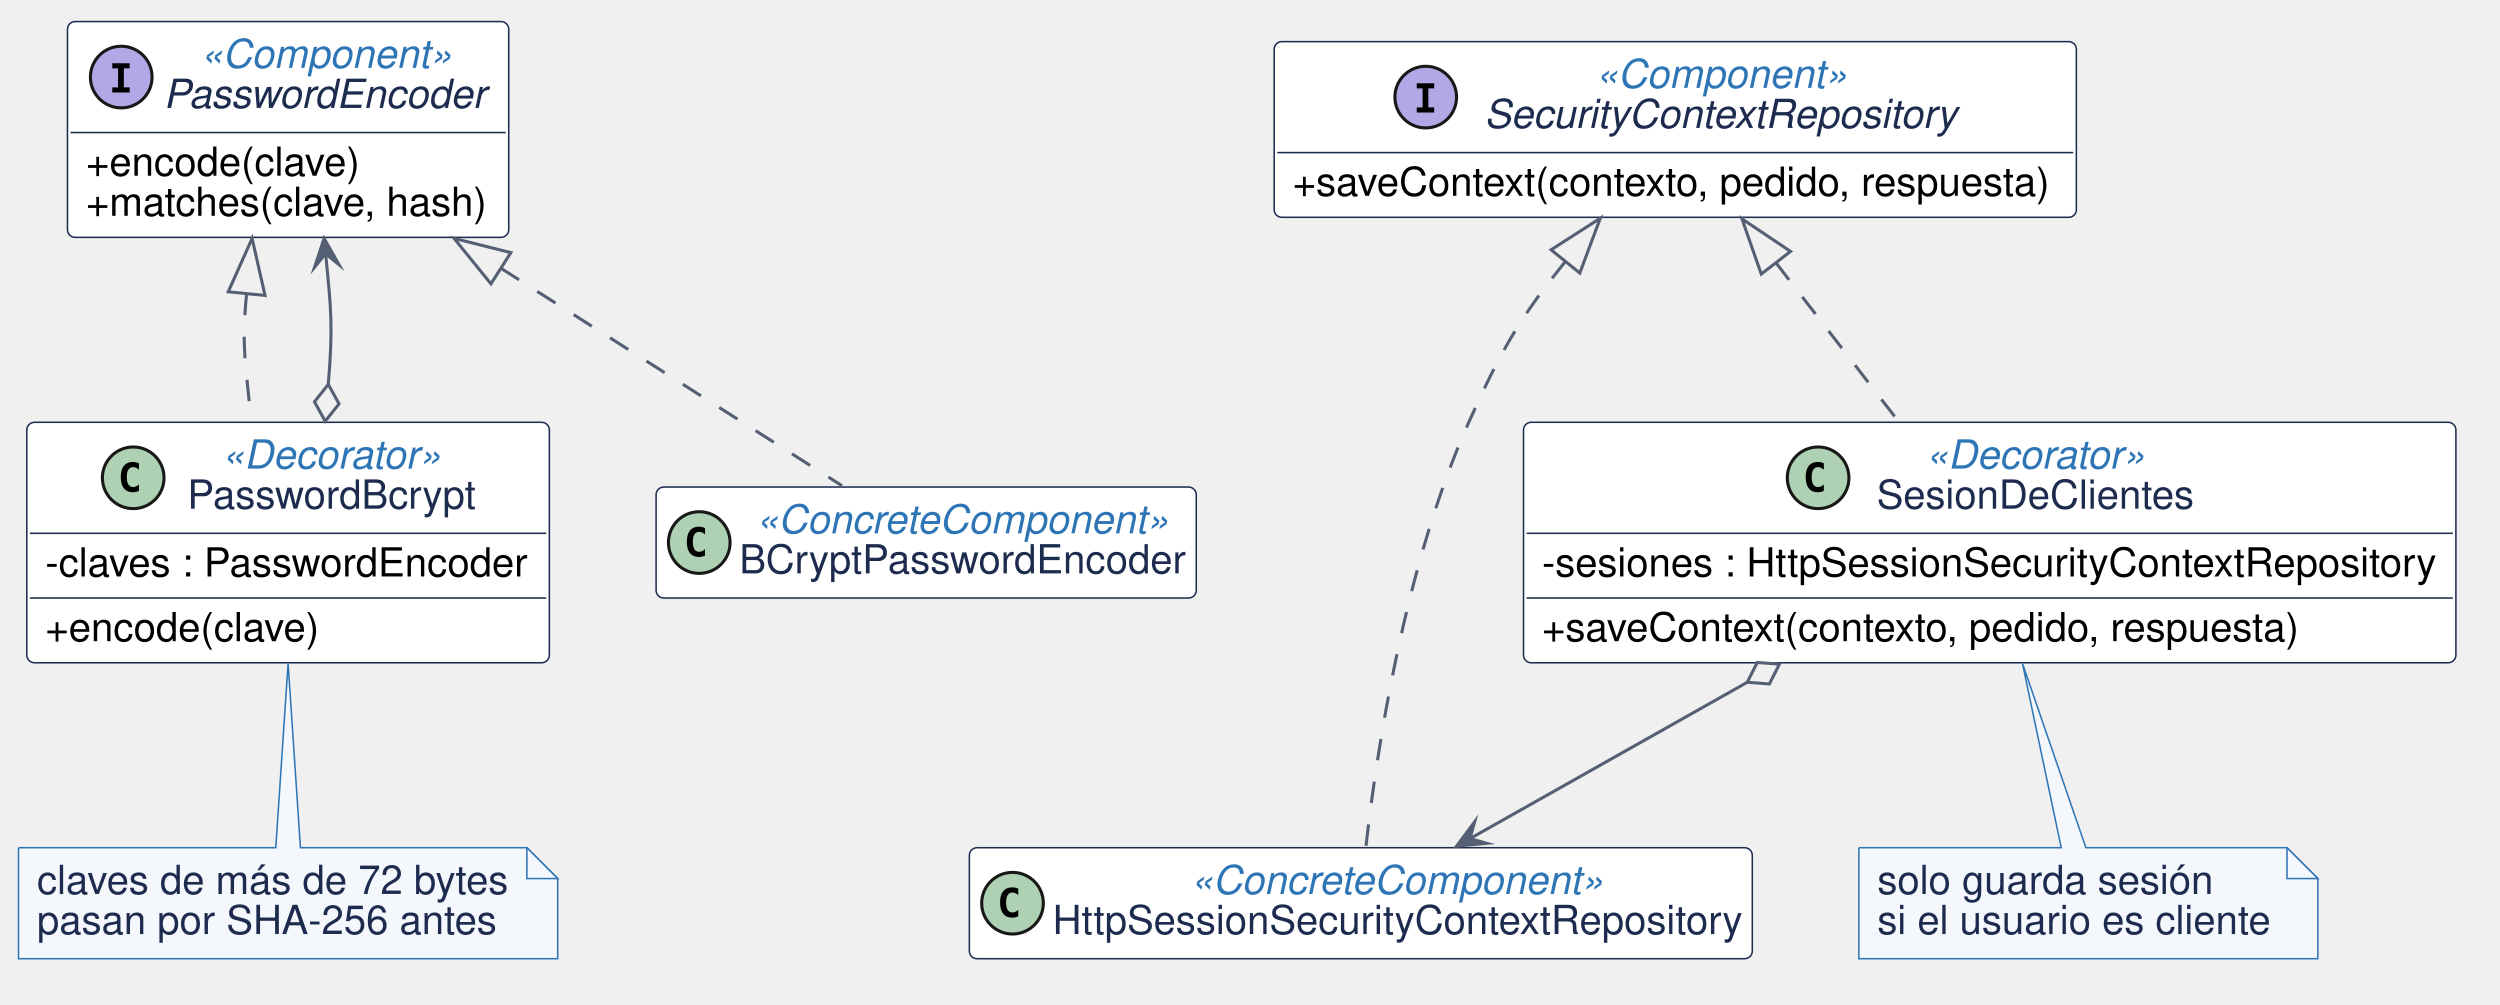
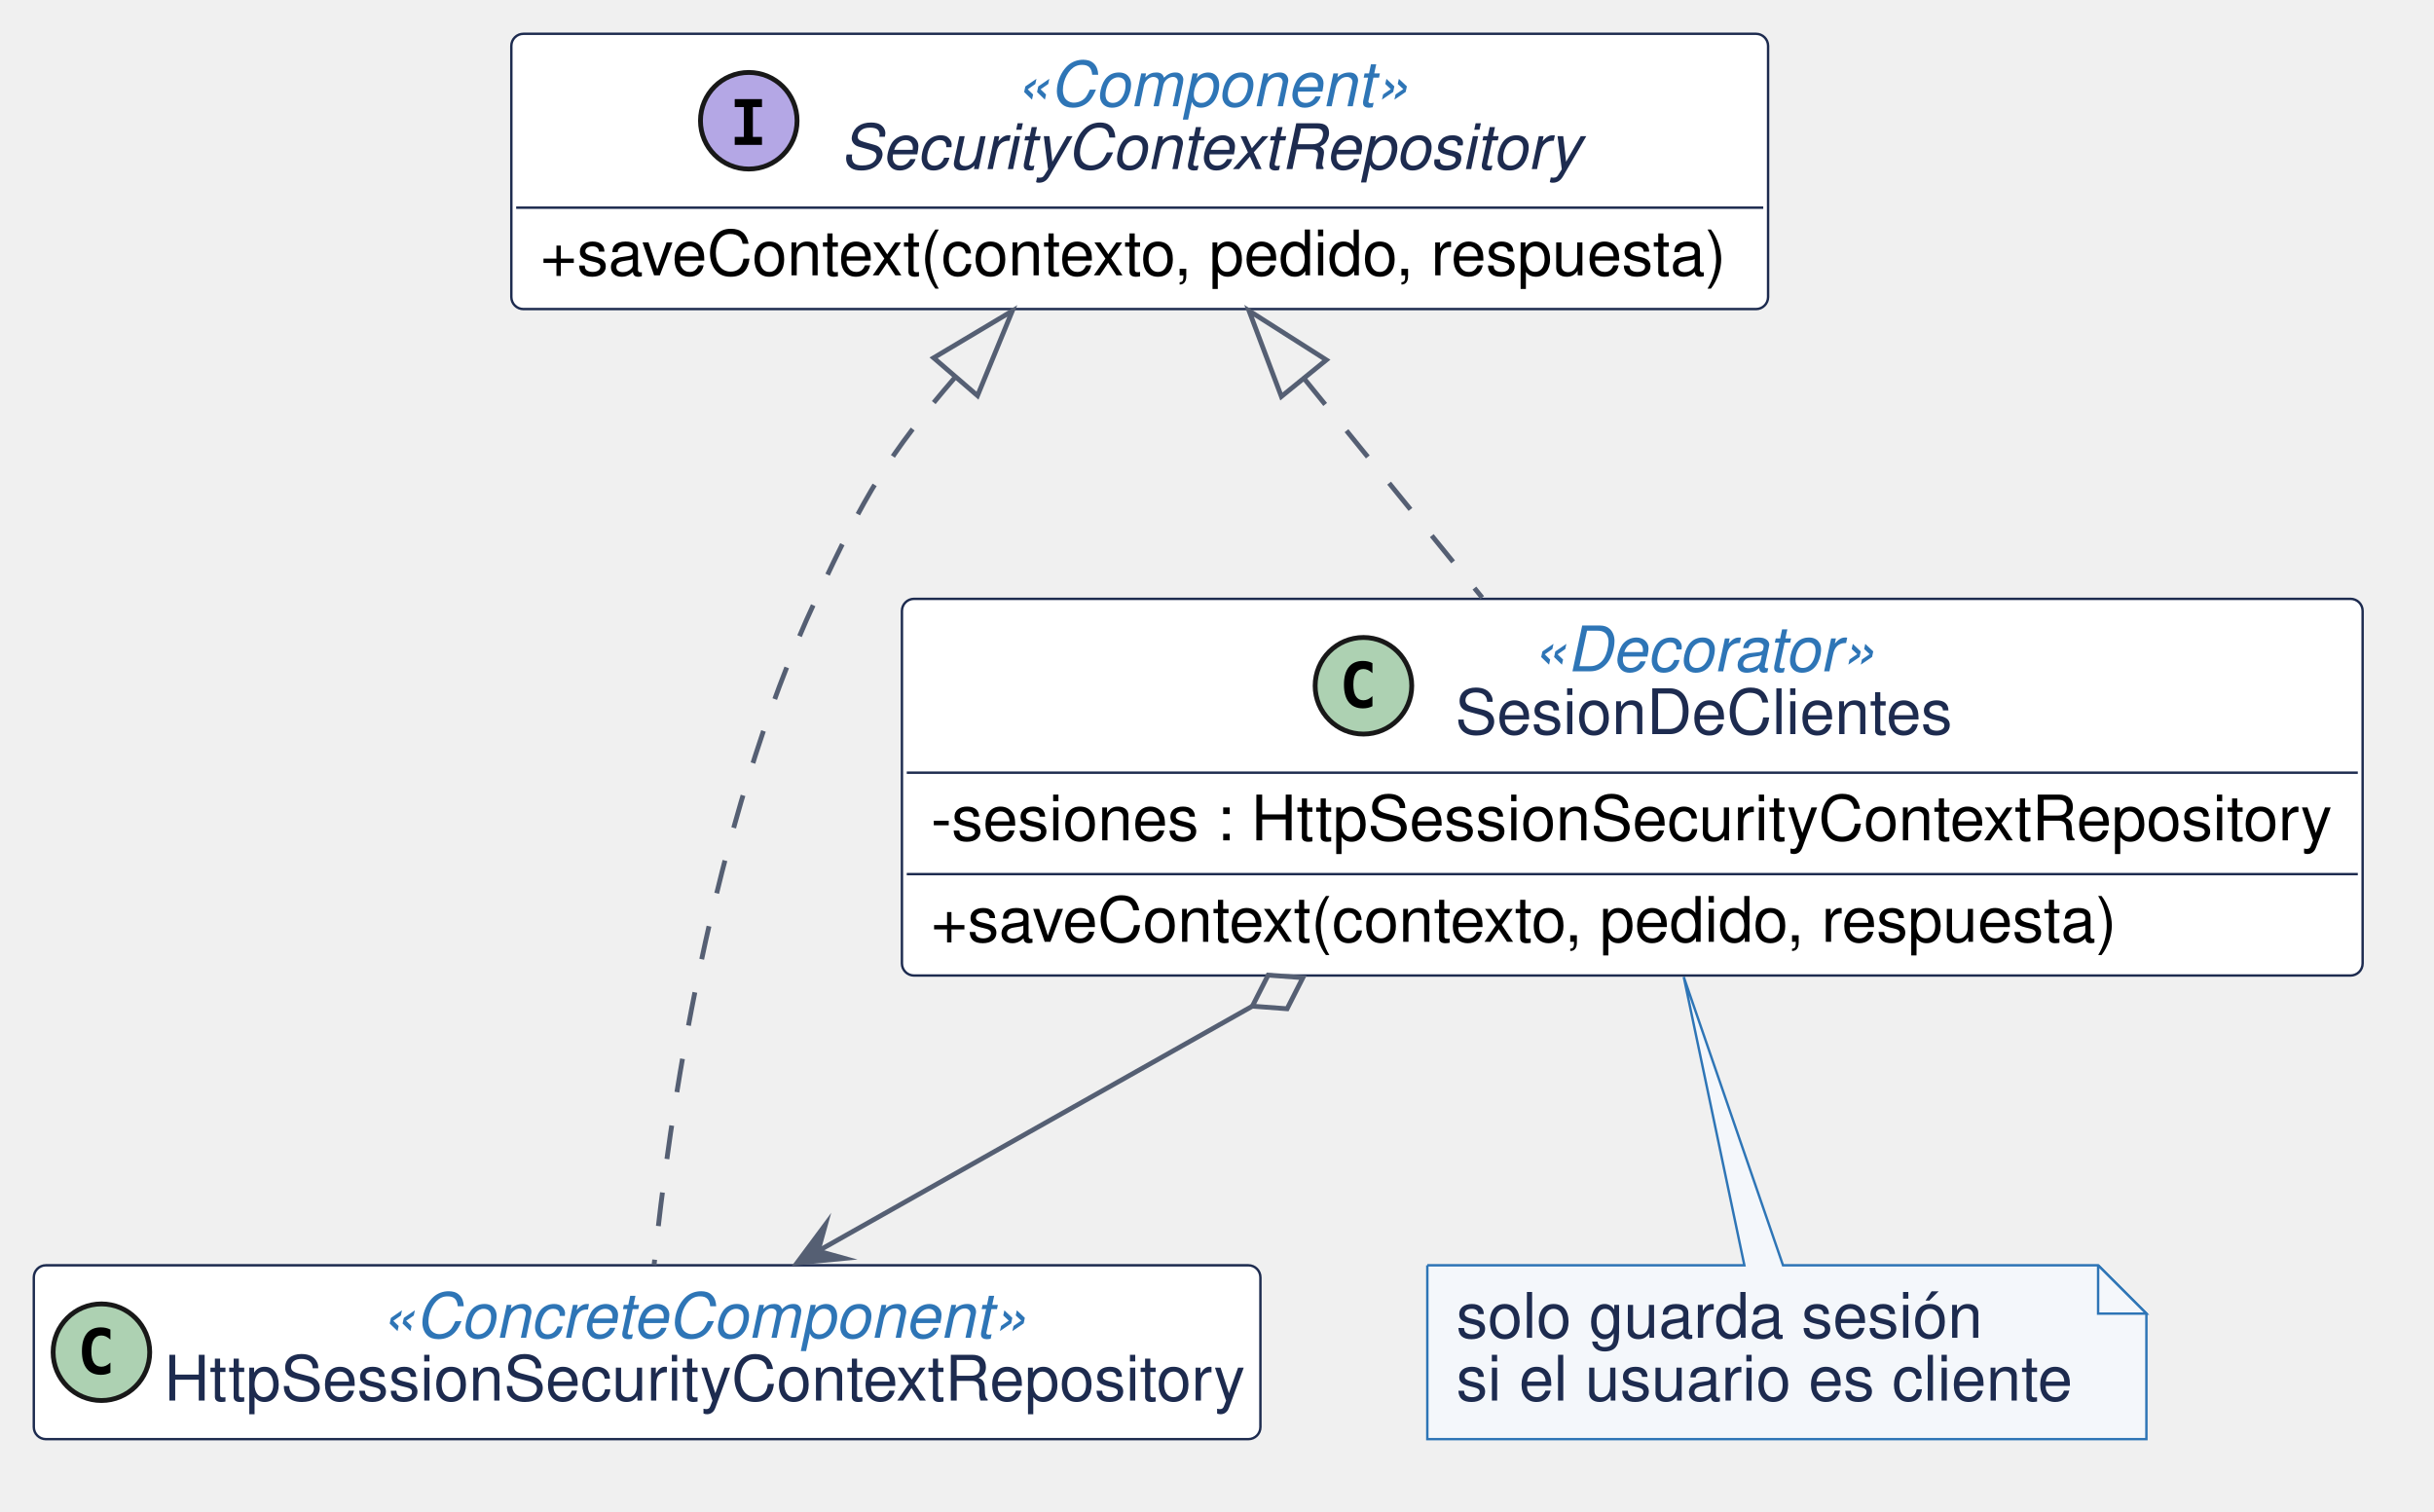
- <svg xmlns="http://www.w3.org/2000/svg" version="1.1" data-diagram-type="CLASS" style="width:811px;height:326px;" width="811px" height="326px" viewBox="0 0 811 326" zoomAndPan="magnify" preserveAspectRatio="none" contentStyleType="text/css">
+ <svg xmlns="http://www.w3.org/2000/svg" version="1.1" data-diagram-type="CLASS" style="width:504px;height:313px;" width="504px" height="313px" viewBox="0 0 504 313" zoomAndPan="magnify" preserveAspectRatio="none" contentStyleType="text/css">
  <defs />
  <g font-family="sans-serif" lengthAdjust="spacing">
-     <g class="entity" data-qualified-name="PasswordEncoder" id="ent0001" data-source-line="2">
-       <rect x="21.89" y="7" width="143.143" height="70" fill="#FFF" style="stroke:#1D2B4F;stroke-width:0.5;" rx="2.5" ry="2.5" />
-       <ellipse cx="39.33" cy="25" rx="10" ry="10" fill="#B4A7E5" style="stroke:#181818;stroke-width:1;" />
-       <path d="M36.422,22.173 L36.422,20.523 L42.065,20.523 L42.065,22.173 L40.18,22.173 L40.18,28.35 L42.065,28.35 L42.065,30 L36.422,30 L36.422,28.35 L38.307,28.35 L38.307,22.173 Z " fill="#000" />
-       <text x="65.009" y="22.01" fill="#2E75B6" font-size="13" textLength="81.669" font-style="italic" font-family="Helvetica">«Component»</text>
-       <text x="53.094" y="35.01" fill="#1D2B4F" font-size="13" textLength="105.498" font-style="italic" font-family="Helvetica">PasswordEncoder</text>
-       <line x1="22.89" y1="43" x2="164.033" y2="43" style="stroke:#1D2B4F;stroke-width:0.5;" />
-       <text x="27.89" y="57.01" fill="#000" font-size="13" textLength="89.248" font-family="Helvetica">+encode(clave)</text>
-       <text x="27.89" y="70.01" fill="#000" font-size="13" textLength="131.143" font-family="Helvetica">+matches(clave, hash)</text>
+     <g class="entity" data-qualified-name="SecurityContextRepository" id="ent0001" data-source-line="2">
+       <rect x="105.88" y="7" width="260.231" height="57" fill="#FFF" style="stroke:#1D2B4F;stroke-width:0.5;" rx="2.5" ry="2.5" />
+       <ellipse cx="155.046" cy="25" rx="10" ry="10" fill="#B4A7E5" style="stroke:#181818;stroke-width:1;" />
+       <path d="M152.138,22.173 L152.138,20.523 L157.781,20.523 L157.781,22.173 L155.896,22.173 L155.896,28.35 L157.781,28.35 L157.781,30 L152.138,30 L152.138,28.35 L154.023,28.35 L154.023,22.173 Z " fill="#000" />
+       <text x="210.161" y="22.01" fill="#2E75B6" font-size="13" textLength="81.669" font-style="italic" font-family="Helvetica">«Component»</text>
+       <text x="174.046" y="35.01" fill="#1D2B4F" font-size="13" textLength="153.899" font-style="italic" font-family="Helvetica">SecurityContextRepository</text>
+       <line x1="106.88" y1="43" x2="365.111" y2="43" style="stroke:#1D2B4F;stroke-width:0.5;" />
+       <text x="111.88" y="57.01" fill="#000" font-size="13" textLength="248.231" font-family="Helvetica">+saveContext(contexto, pedido, respuesta)</text>
    </g>
-     <g class="entity" data-qualified-name="PasswordBcrypt" id="ent0002" data-source-line="6">
-       <rect x="8.7" y="137" width="169.511" height="78" fill="#FFF" style="stroke:#1D2B4F;stroke-width:0.5;" rx="2.5" ry="2.5" />
-       <ellipse cx="43.216" cy="155" rx="10" ry="10" fill="#ADD1B2" style="stroke:#181818;stroke-width:1;" />
-       <path d="M45.078,159.227 Q44.633,159.456 44.145,159.57 Q43.656,159.684 43.116,159.684 Q41.199,159.684 40.19,158.421 Q39.181,157.158 39.181,154.771 Q39.181,152.378 40.19,151.115 Q41.199,149.852 43.116,149.852 Q43.656,149.852 44.151,149.966 Q44.646,150.08 45.078,150.309 L45.078,152.391 Q44.595,151.946 44.141,151.74 Q43.688,151.534 43.205,151.534 Q42.177,151.534 41.653,152.349 Q41.129,153.165 41.129,154.771 Q41.129,156.371 41.653,157.186 Q42.177,158.002 43.205,158.002 Q43.688,158.002 44.141,157.796 Q44.595,157.589 45.078,157.145 Z " fill="#000" />
-       <text x="71.966" y="152.01" fill="#2E75B6" font-size="13" textLength="71.538" font-style="italic" font-family="Helvetica">«Decorator»</text>
-       <text x="60.775" y="165.01" fill="#1D2B4F" font-size="13" textLength="93.92" font-family="Helvetica">PasswordBcrypt</text>
-       <line x1="9.7" y1="173" x2="177.211" y2="173" style="stroke:#1D2B4F;stroke-width:0.5;" />
-       <text x="14.7" y="187.01" fill="#000" font-size="13" textLength="157.511" font-family="Helvetica">-claves : PasswordEncoder</text>
-       <line x1="9.7" y1="194" x2="177.211" y2="194" style="stroke:#1D2B4F;stroke-width:0.5;" />
-       <text x="14.7" y="208.01" fill="#000" font-size="13" textLength="89.248" font-family="Helvetica">+encode(clave)</text>
+     <g class="entity" data-qualified-name="SesionDeClientes" id="ent0002" data-source-line="5">
+       <rect x="186.76" y="124" width="302.462" height="78" fill="#FFF" style="stroke:#1D2B4F;stroke-width:0.5;" rx="2.5" ry="2.5" />
+       <ellipse cx="282.324" cy="142" rx="10" ry="10" fill="#ADD1B2" style="stroke:#181818;stroke-width:1;" />
+       <path d="M284.186,146.227 Q283.742,146.456 283.253,146.57 Q282.764,146.684 282.225,146.684 Q280.308,146.684 279.299,145.421 Q278.289,144.158 278.289,141.771 Q278.289,139.378 279.299,138.115 Q280.308,136.852 282.225,136.852 Q282.764,136.852 283.26,136.966 Q283.755,137.08 284.186,137.309 L284.186,139.391 Q283.704,138.946 283.25,138.74 Q282.796,138.534 282.314,138.534 Q281.285,138.534 280.762,139.349 Q280.238,140.165 280.238,141.771 Q280.238,143.371 280.762,144.186 Q281.285,145.002 282.314,145.002 Q282.796,145.002 283.25,144.796 Q283.704,144.589 284.186,144.145 Z " fill="#000" />
+       <text x="317.222" y="139.01" fill="#2E75B6" font-size="13" textLength="71.538" font-style="italic" font-family="Helvetica">«Decorator»</text>
+       <text x="301.324" y="152.01" fill="#1D2B4F" font-size="13" textLength="103.333" font-family="Helvetica">SesionDeClientes</text>
+       <line x1="187.76" y1="160" x2="488.222" y2="160" style="stroke:#1D2B4F;stroke-width:0.5;" />
+       <text x="192.76" y="174.01" fill="#000" font-size="13" textLength="290.462" font-family="Helvetica">-sesiones : HttpSessionSecurityContextRepository</text>
+       <line x1="187.76" y1="181" x2="488.222" y2="181" style="stroke:#1D2B4F;stroke-width:0.5;" />
+       <text x="192.76" y="195.01" fill="#000" font-size="13" textLength="248.231" font-family="Helvetica">+saveContext(contexto, pedido, respuesta)</text>
    </g>
-     <g class="entity" data-qualified-name="BCryptPasswordEncoder" id="ent0003" data-source-line="10">
-       <rect x="212.84" y="158" width="175.228" height="36" fill="#FFF" style="stroke:#1D2B4F;stroke-width:0.5;" rx="2.5" ry="2.5" />
-       <ellipse cx="226.84" cy="176" rx="10" ry="10" fill="#ADD1B2" style="stroke:#181818;stroke-width:1;" />
-       <path d="M228.702,180.227 Q228.257,180.456 227.769,180.57 Q227.28,180.684 226.74,180.684 Q224.823,180.684 223.814,179.421 Q222.805,178.158 222.805,175.771 Q222.805,173.378 223.814,172.115 Q224.823,170.852 226.74,170.852 Q227.28,170.852 227.775,170.966 Q228.27,171.08 228.702,171.309 L228.702,173.391 Q228.219,172.946 227.766,172.74 Q227.312,172.534 226.829,172.534 Q225.801,172.534 225.277,173.349 Q224.754,174.165 224.754,175.771 Q224.754,177.371 225.277,178.186 Q225.801,179.002 226.829,179.002 Q227.312,179.002 227.766,178.796 Q228.219,178.589 228.702,178.145 Z " fill="#000" />
-       <text x="245.245" y="173.01" fill="#2E75B6" font-size="13" textLength="134.418" font-style="italic" font-family="Helvetica">«ConcreteComponent»</text>
-       <text x="239.84" y="186.01" fill="#1D2B4F" font-size="13" textLength="145.228" font-family="Helvetica">BCryptPasswordEncoder</text>
+     <g class="entity" data-qualified-name="HttpSessionSecurityContextRepository" id="ent0003" data-source-line="9">
+       <rect x="7" y="262" width="253.99" height="36" fill="#FFF" style="stroke:#1D2B4F;stroke-width:0.5;" rx="2.5" ry="2.5" />
+       <ellipse cx="21" cy="280" rx="10" ry="10" fill="#ADD1B2" style="stroke:#181818;stroke-width:1;" />
+       <path d="M22.862,284.227 Q22.417,284.456 21.929,284.57 Q21.44,284.684 20.9,284.684 Q18.983,284.684 17.974,283.421 Q16.965,282.158 16.965,279.771 Q16.965,277.378 17.974,276.115 Q18.983,274.852 20.9,274.852 Q21.44,274.852 21.935,274.966 Q22.43,275.08 22.862,275.309 L22.862,277.391 Q22.379,276.946 21.926,276.74 Q21.472,276.534 20.989,276.534 Q19.961,276.534 19.437,277.349 Q18.914,278.165 18.914,279.771 Q18.914,281.371 19.437,282.186 Q19.961,283.002 20.989,283.002 Q21.472,283.002 21.926,282.796 Q22.379,282.589 22.862,282.145 Z " fill="#000" />
+       <text x="78.786" y="277.01" fill="#2E75B6" font-size="13" textLength="134.418" font-style="italic" font-family="Helvetica">«ConcreteComponent»</text>
+       <text x="34" y="290.01" fill="#1D2B4F" font-size="13" textLength="223.99" font-family="Helvetica">HttpSessionSecurityContextRepository</text>
    </g>
-     <g class="entity" data-qualified-name="SecurityContextRepository" id="ent0004" data-source-line="11">
-       <rect x="413.34" y="13.5" width="260.231" height="57" fill="#FFF" style="stroke:#1D2B4F;stroke-width:0.5;" rx="2.5" ry="2.5" />
-       <ellipse cx="462.506" cy="31.5" rx="10" ry="10" fill="#B4A7E5" style="stroke:#181818;stroke-width:1;" />
-       <path d="M459.598,28.673 L459.598,27.023 L465.241,27.023 L465.241,28.673 L463.356,28.673 L463.356,34.85 L465.241,34.85 L465.241,36.5 L459.598,36.5 L459.598,34.85 L461.483,34.85 L461.483,28.673 Z " fill="#000" />
-       <text x="517.621" y="28.51" fill="#2E75B6" font-size="13" textLength="81.669" font-style="italic" font-family="Helvetica">«Component»</text>
-       <text x="481.506" y="41.51" fill="#1D2B4F" font-size="13" textLength="153.899" font-style="italic" font-family="Helvetica">SecurityContextRepository</text>
-       <line x1="414.34" y1="49.5" x2="672.571" y2="49.5" style="stroke:#1D2B4F;stroke-width:0.5;" />
-       <text x="419.34" y="63.51" fill="#000" font-size="13" textLength="248.231" font-family="Helvetica">+saveContext(contexto, pedido, respuesta)</text>
+     <g class="entity" data-qualified-name="GMN7" id="ent0008" data-source-line="13">
+       <path d="M295.55,262 L295.55,298 A0,0 0 0 0 295.55,298 L444.449,298 A0,0 0 0 0 444.449,298 L444.449,272 L434.449,262 L369.2,262 L348.65,202.29 L361.2,262 L295.55,262 A0,0 0 0 0 295.55,262" style="stroke:#2E75B6;stroke-width:0.5;" fill="#F4F7FB" />
+       <path d="M434.449,262 L434.449,272 L444.449,272 L434.449,262" style="stroke:#2E75B6;stroke-width:0.5;" fill="#F4F7FB" />
+       <text x="301.55" y="277.01" fill="#1D2B4F" font-size="13" textLength="109.129" font-family="Helvetica">solo guarda sesión</text>
+       <text x="301.55" y="290.01" fill="#1D2B4F" font-size="13" textLength="127.899" font-family="Helvetica">si el usuario es cliente</text>
    </g>
-     <g class="entity" data-qualified-name="SesionDeClientes" id="ent0005" data-source-line="14">
-       <rect x="494.23" y="137" width="302.462" height="78" fill="#FFF" style="stroke:#1D2B4F;stroke-width:0.5;" rx="2.5" ry="2.5" />
-       <ellipse cx="589.794" cy="155" rx="10" ry="10" fill="#ADD1B2" style="stroke:#181818;stroke-width:1;" />
-       <path d="M591.656,159.227 Q591.212,159.456 590.723,159.57 Q590.234,159.684 589.695,159.684 Q587.778,159.684 586.769,158.421 Q585.759,157.158 585.759,154.771 Q585.759,152.378 586.769,151.115 Q587.778,149.852 589.695,149.852 Q590.234,149.852 590.73,149.966 Q591.225,150.08 591.656,150.309 L591.656,152.391 Q591.174,151.946 590.72,151.74 Q590.266,151.534 589.784,151.534 Q588.755,151.534 588.232,152.349 Q587.708,153.165 587.708,154.771 Q587.708,156.371 588.232,157.186 Q588.755,158.002 589.784,158.002 Q590.266,158.002 590.72,157.796 Q591.174,157.589 591.656,157.145 Z " fill="#000" />
-       <text x="624.692" y="152.01" fill="#2E75B6" font-size="13" textLength="71.538" font-style="italic" font-family="Helvetica">«Decorator»</text>
-       <text x="608.794" y="165.01" fill="#1D2B4F" font-size="13" textLength="103.333" font-family="Helvetica">SesionDeClientes</text>
-       <line x1="495.23" y1="173" x2="795.692" y2="173" style="stroke:#1D2B4F;stroke-width:0.5;" />
-       <text x="500.23" y="187.01" fill="#000" font-size="13" textLength="290.462" font-family="Helvetica">-sesiones : HttpSessionSecurityContextRepository</text>
-       <line x1="495.23" y1="194" x2="795.692" y2="194" style="stroke:#1D2B4F;stroke-width:0.5;" />
-       <text x="500.23" y="208.01" fill="#000" font-size="13" textLength="248.231" font-family="Helvetica">+saveContext(contexto, pedido, respuesta)</text>
+     <g class="link" data-entity-1="ent0001" data-entity-2="ent0002" id="lnk4" data-source-line="10" data-link-type="extension">
+       <path d="M269.984,78.317 C284.194,95.797 291.34,104.6 306.91,123.75" style="stroke:#555F73;stroke-width:1;stroke-dasharray:7,7;" fill="none" id="SecurityContextRepository-backto-SesionDeClientes" codeLine="10" />
+       <polygon points="258.63,64.35,265.329,82.102,274.64,74.532,258.63,64.35" fill="none" style="stroke:#555F73;stroke-width:1;stroke-linejoin:miter;stroke-miterlimit:10;" />
    </g>
-     <g class="entity" data-qualified-name="HttpSessionSecurityContextRepository" id="ent0006" data-source-line="18">
-       <rect x="314.46" y="275" width="253.99" height="36" fill="#FFF" style="stroke:#1D2B4F;stroke-width:0.5;" rx="2.5" ry="2.5" />
-       <ellipse cx="328.46" cy="293" rx="10" ry="10" fill="#ADD1B2" style="stroke:#181818;stroke-width:1;" />
-       <path d="M330.322,297.227 Q329.877,297.456 329.389,297.57 Q328.9,297.684 328.36,297.684 Q326.443,297.684 325.434,296.421 Q324.425,295.158 324.425,292.771 Q324.425,290.378 325.434,289.115 Q326.443,287.852 328.36,287.852 Q328.9,287.852 329.395,287.966 Q329.89,288.08 330.322,288.309 L330.322,290.391 Q329.839,289.946 329.386,289.74 Q328.932,289.534 328.449,289.534 Q327.421,289.534 326.897,290.349 Q326.374,291.165 326.374,292.771 Q326.374,294.371 326.897,295.186 Q327.421,296.002 328.449,296.002 Q328.932,296.002 329.386,295.796 Q329.839,295.589 330.322,295.145 Z " fill="#000" />
-       <text x="386.246" y="290.01" fill="#2E75B6" font-size="13" textLength="134.418" font-style="italic" font-family="Helvetica">«ConcreteComponent»</text>
-       <text x="341.46" y="303.01" fill="#1D2B4F" font-size="13" textLength="223.99" font-family="Helvetica">HttpSessionSecurityContextRepository</text>
+     <g class="link" data-entity-1="ent0001" data-entity-2="ent0003" id="lnk5" data-source-line="11" data-link-type="extension">
+       <path d="M197.866,78.013 C183.856,94.263 179.21,102.17 168.99,124 C147.01,170.97 138.44,232.55 135.44,261.94" style="stroke:#555F73;stroke-width:1;stroke-dasharray:7,7;" fill="none" id="SecurityContextRepository-backto-HttpSessionSecurityContextRepository" codeLine="11" />
+       <polygon points="209.62,64.38,193.322,74.095,202.411,81.931,209.62,64.38" fill="none" style="stroke:#555F73;stroke-width:1;stroke-linejoin:miter;stroke-miterlimit:10;" />
    </g>
-     <g class="entity" data-qualified-name="GMN13" id="ent0014" data-source-line="25">
-       <path d="M6,275 L6,311 A0,0 0 0 0 6,311 L180.918,311 A0,0 0 0 0 180.918,311 L180.918,285 L170.918,275 L97.46,275 L93.46,215.29 L89.46,275 L6,275 A0,0 0 0 0 6,275" style="stroke:#2E75B6;stroke-width:0.5;" fill="#F4F7FB" />
-       <path d="M170.918,275 L170.918,285 L180.918,285 L170.918,275" style="stroke:#2E75B6;stroke-width:0.5;" fill="#F4F7FB" />
-       <text x="12" y="290.01" fill="#1D2B4F" font-size="13" textLength="153.918" font-family="Helvetica">claves de más de 72 bytes</text>
-       <text x="12" y="303.01" fill="#1D2B4F" font-size="13" textLength="149.595" font-family="Helvetica">pasan por SHA-256 antes</text>
-     </g>
-     <g class="entity" data-qualified-name="GMN16" id="ent0017" data-source-line="26">
-       <path d="M603.01,275 L603.01,311 A0,0 0 0 0 603.01,311 L751.909,311 A0,0 0 0 0 751.909,311 L751.909,285 L741.909,275 L676.66,275 L656.11,215.29 L668.66,275 L603.01,275 A0,0 0 0 0 603.01,275" style="stroke:#2E75B6;stroke-width:0.5;" fill="#F4F7FB" />
-       <path d="M741.909,275 L741.909,285 L751.909,285 L741.909,275" style="stroke:#2E75B6;stroke-width:0.5;" fill="#F4F7FB" />
-       <text x="609.01" y="290.01" fill="#1D2B4F" font-size="13" textLength="109.129" font-family="Helvetica">solo guarda sesión</text>
-       <text x="609.01" y="303.01" fill="#1D2B4F" font-size="13" textLength="127.899" font-family="Helvetica">si el usuario es cliente</text>
-     </g>
-     <g class="link" data-entity-1="ent0001" data-entity-2="ent0002" id="lnk7" data-source-line="19" data-link-type="extension">
-       <path d="M80.006,95.252 C78.206,113.432 79.86,117.9 81.42,136.65" style="stroke:#555F73;stroke-width:1;stroke-dasharray:7,7;" fill="none" id="PasswordEncoder-backto-PasswordBcrypt" codeLine="19" />
-       <polygon points="81.78,77.34,74.036,94.661,85.977,95.844,81.78,77.34" fill="none" style="stroke:#555F73;stroke-width:1;stroke-linejoin:miter;stroke-miterlimit:10;" />
-     </g>
-     <g class="link" data-entity-1="ent0002" data-entity-2="ent0001" id="lnk9" data-source-line="21" data-link-type="aggregation">
-       <path d="M106.495,124.691 C108.055,105.941 107.433,100.496 105.633,82.316" style="stroke:#555F73;stroke-width:1;" fill="none" id="PasswordBcrypt-PasswordEncoder" codeLine="21" />
-       <polygon points="105.5,136.65,109.984,131.002,106.495,124.691,102.011,130.339,105.5,136.65" fill="none" style="stroke:#555F73;stroke-width:1;stroke-linejoin:miter;stroke-miterlimit:10;" />
-       <polygon points="105.14,77.34,102.046,86.69,105.633,82.316,110.007,85.902,105.14,77.34" fill="#555F73" style="stroke:#555F73;stroke-width:1;stroke-linejoin:miter;stroke-miterlimit:10;" />
-     </g>
-     <g class="link" data-entity-1="ent0001" data-entity-2="ent0003" id="lnk8" data-source-line="20" data-link-type="extension">
-       <path d="M162.487,87.017 C202.857,112.757 241.25,137.25 273.16,157.59" style="stroke:#555F73;stroke-width:1;stroke-dasharray:7,7;" fill="none" id="PasswordEncoder-backto-BCryptPasswordEncoder" codeLine="20" />
-       <polygon points="147.31,77.34,159.262,92.076,165.713,81.958,147.31,77.34" fill="none" style="stroke:#555F73;stroke-width:1;stroke-linejoin:miter;stroke-miterlimit:10;" />
-     </g>
-     <g class="link" data-entity-1="ent0004" data-entity-2="ent0005" id="lnk10" data-source-line="22" data-link-type="extension">
-       <path d="M576.098,85.232 C590.838,104.302 599.53,115.56 615.73,136.53" style="stroke:#555F73;stroke-width:1;stroke-dasharray:7,7;" fill="none" id="SecurityContextRepository-backto-SesionDeClientes" codeLine="22" />
-       <polygon points="565.09,70.99,571.351,88.901,580.845,81.562,565.09,70.99" fill="none" style="stroke:#555F73;stroke-width:1;stroke-linejoin:miter;stroke-miterlimit:10;" />
-     </g>
-     <g class="link" data-entity-1="ent0004" data-entity-2="ent0006" id="lnk11" data-source-line="23" data-link-type="extension">
-       <path d="M507.821,84.804 C493.431,102.624 487.26,112.85 476.46,137 C455.39,184.09 446.43,245.09 443.12,274.55" style="stroke:#555F73;stroke-width:1;stroke-dasharray:7,7;" fill="none" id="SecurityContextRepository-backto-HttpSessionSecurityContextRepository" codeLine="23" />
-       <polygon points="519.13,70.8,503.153,81.035,512.489,88.574,519.13,70.8" fill="none" style="stroke:#555F73;stroke-width:1;stroke-linejoin:miter;stroke-miterlimit:10;" />
-     </g>
-     <g class="link" data-entity-1="ent0005" data-entity-2="ent0006" id="lnk12" data-source-line="24" data-link-type="aggregation">
-       <path d="M566.796,221.342 C531.346,241.322 504.575,256.414 476.855,272.044" style="stroke:#555F73;stroke-width:1;" fill="none" id="SesionDeClientes-HttpSessionSecurityContextRepository" codeLine="24" />
-       <polygon points="577.25,215.45,570.059,214.911,566.796,221.342,573.987,221.881,577.25,215.45" fill="none" style="stroke:#555F73;stroke-width:1;stroke-linejoin:miter;stroke-miterlimit:10;" />
-       <polygon points="472.5,274.5,482.304,273.564,476.855,272.044,478.375,266.595,472.5,274.5" fill="#555F73" style="stroke:#555F73;stroke-width:1;stroke-linejoin:miter;stroke-miterlimit:10;" />
+     <g class="link" data-entity-1="ent0002" data-entity-2="ent0003" id="lnk6" data-source-line="12" data-link-type="aggregation">
+       <path d="M259.327,208.343 C223.887,228.323 197.115,243.414 169.395,259.044" style="stroke:#555F73;stroke-width:1;" fill="none" id="SesionDeClientes-HttpSessionSecurityContextRepository" codeLine="12" />
+       <polygon points="269.78,202.45,262.589,201.912,259.327,208.343,266.518,208.881,269.78,202.45" fill="none" style="stroke:#555F73;stroke-width:1;stroke-linejoin:miter;stroke-miterlimit:10;" />
+       <polygon points="165.04,261.5,174.844,260.564,169.395,259.044,170.915,253.595,165.04,261.5" fill="#555F73" style="stroke:#555F73;stroke-width:1;stroke-linejoin:miter;stroke-miterlimit:10;" />
    </g>
  </g>
</svg>
